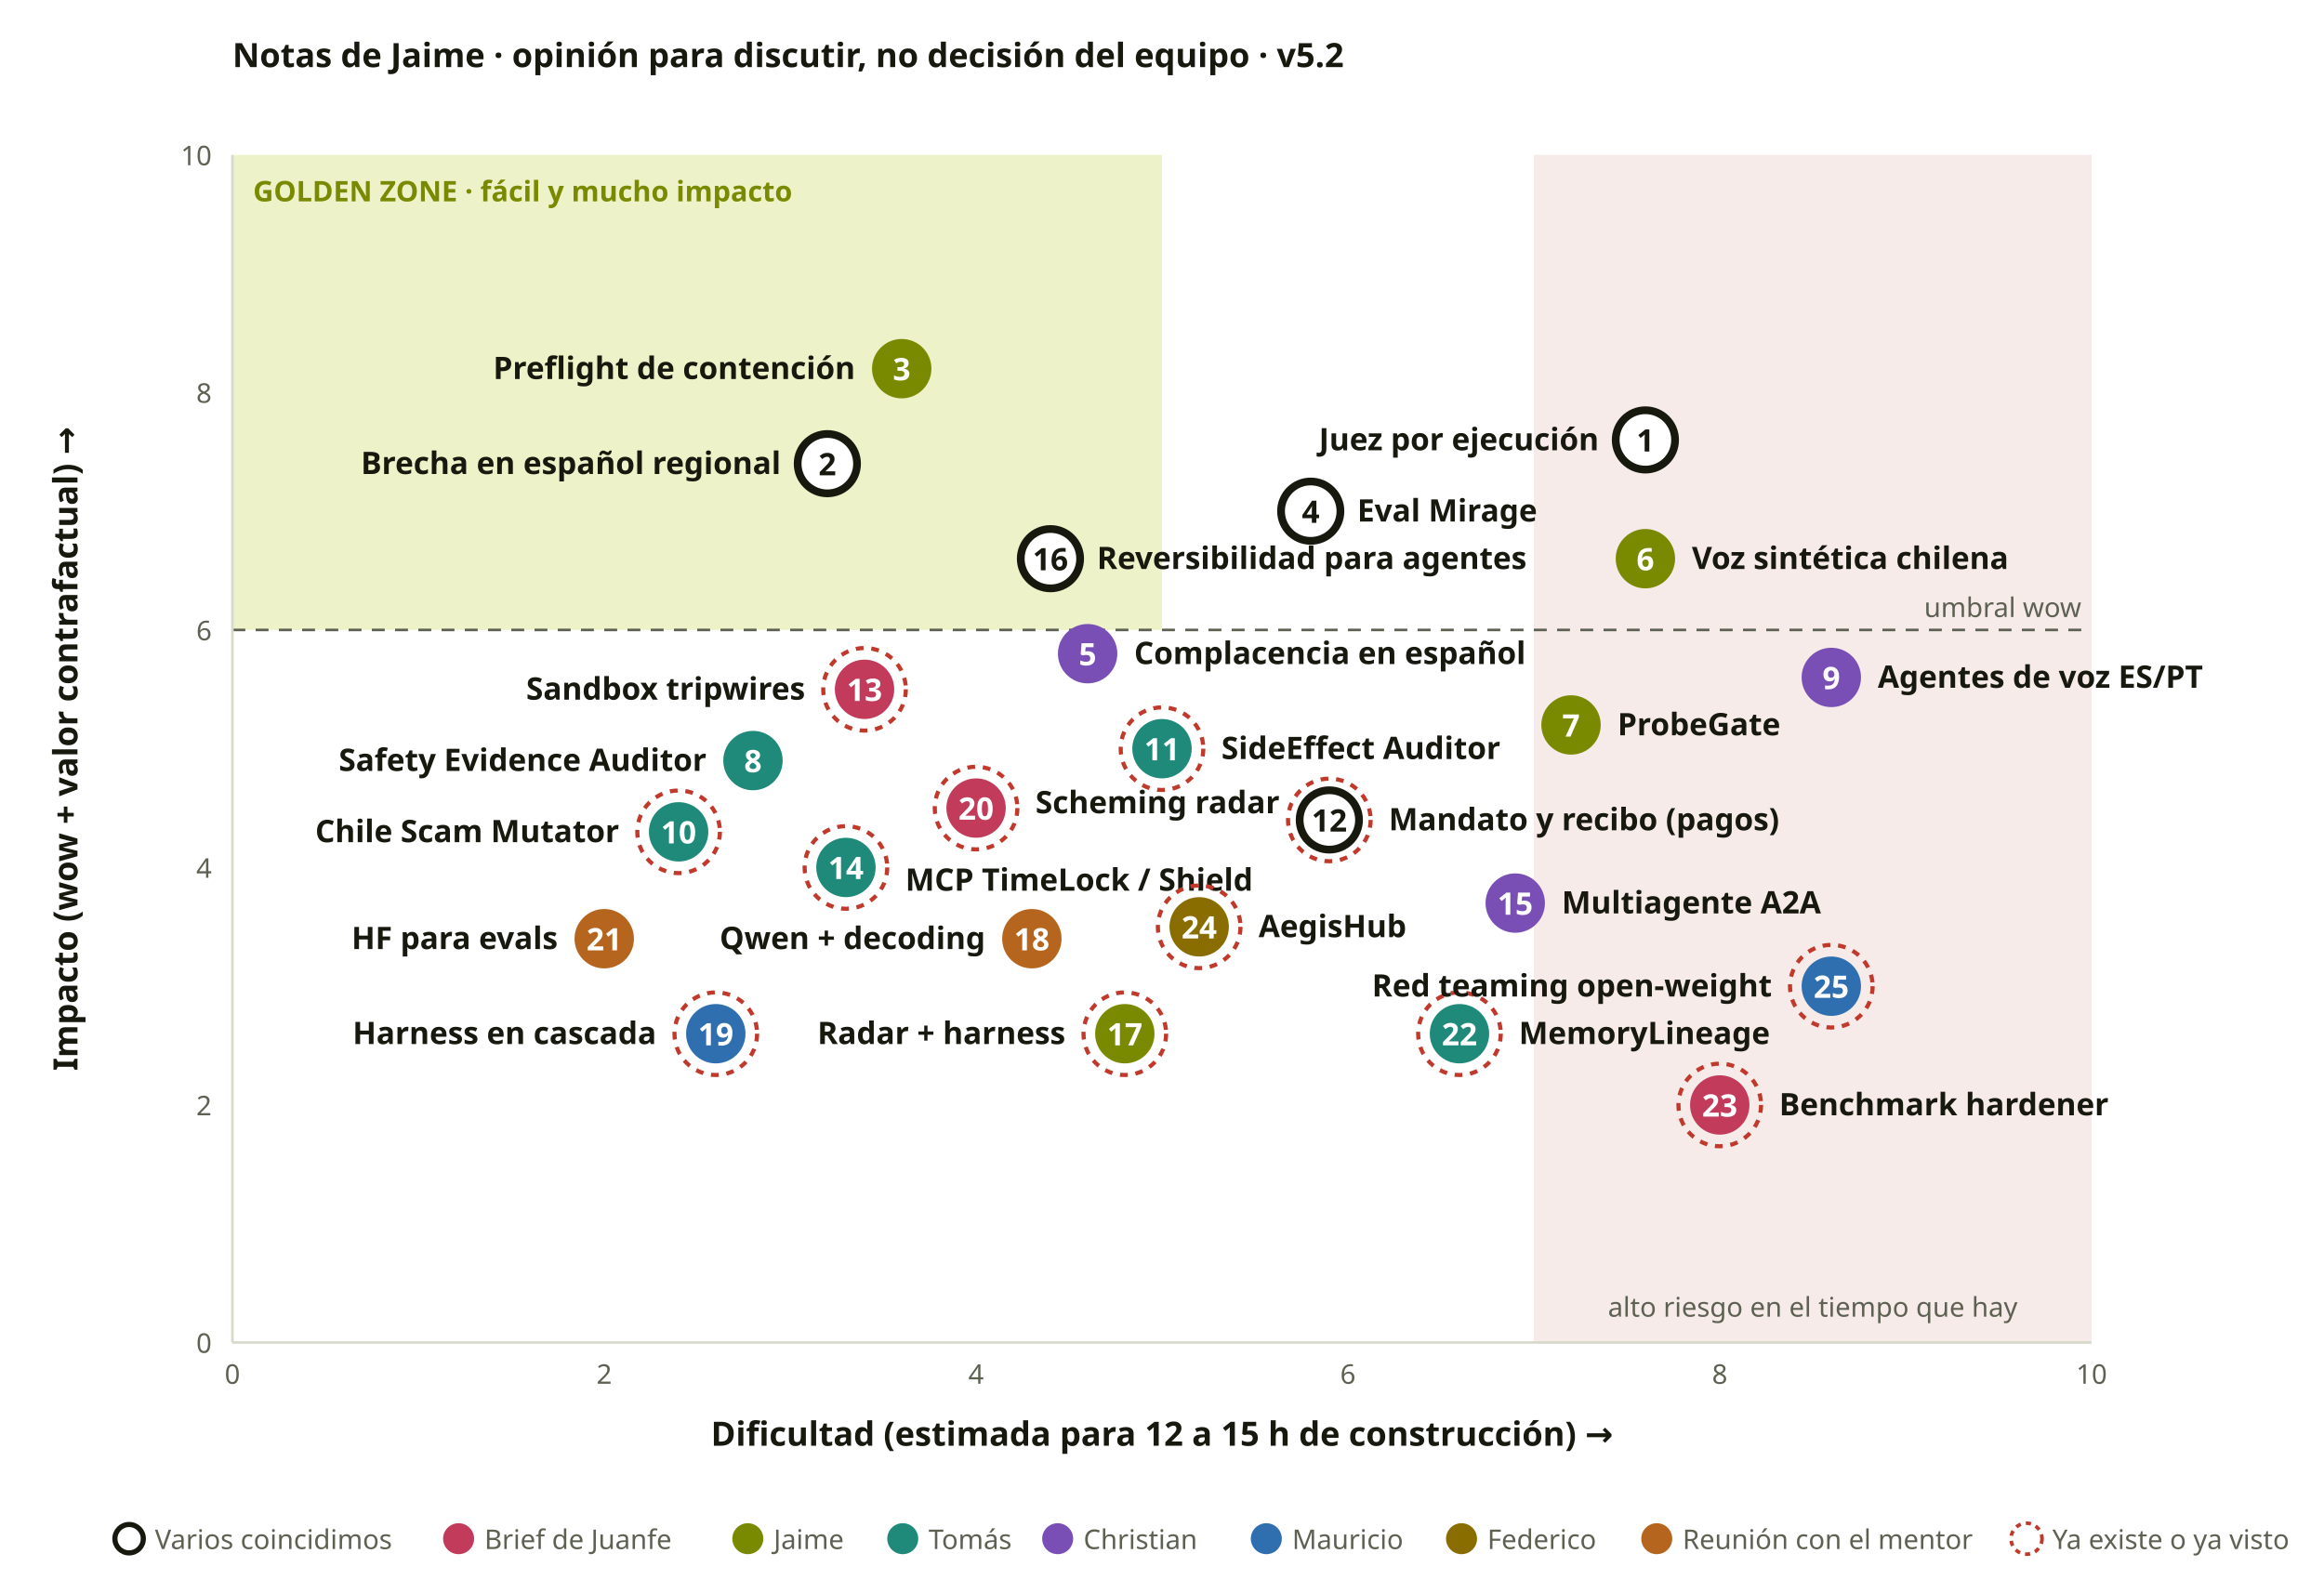
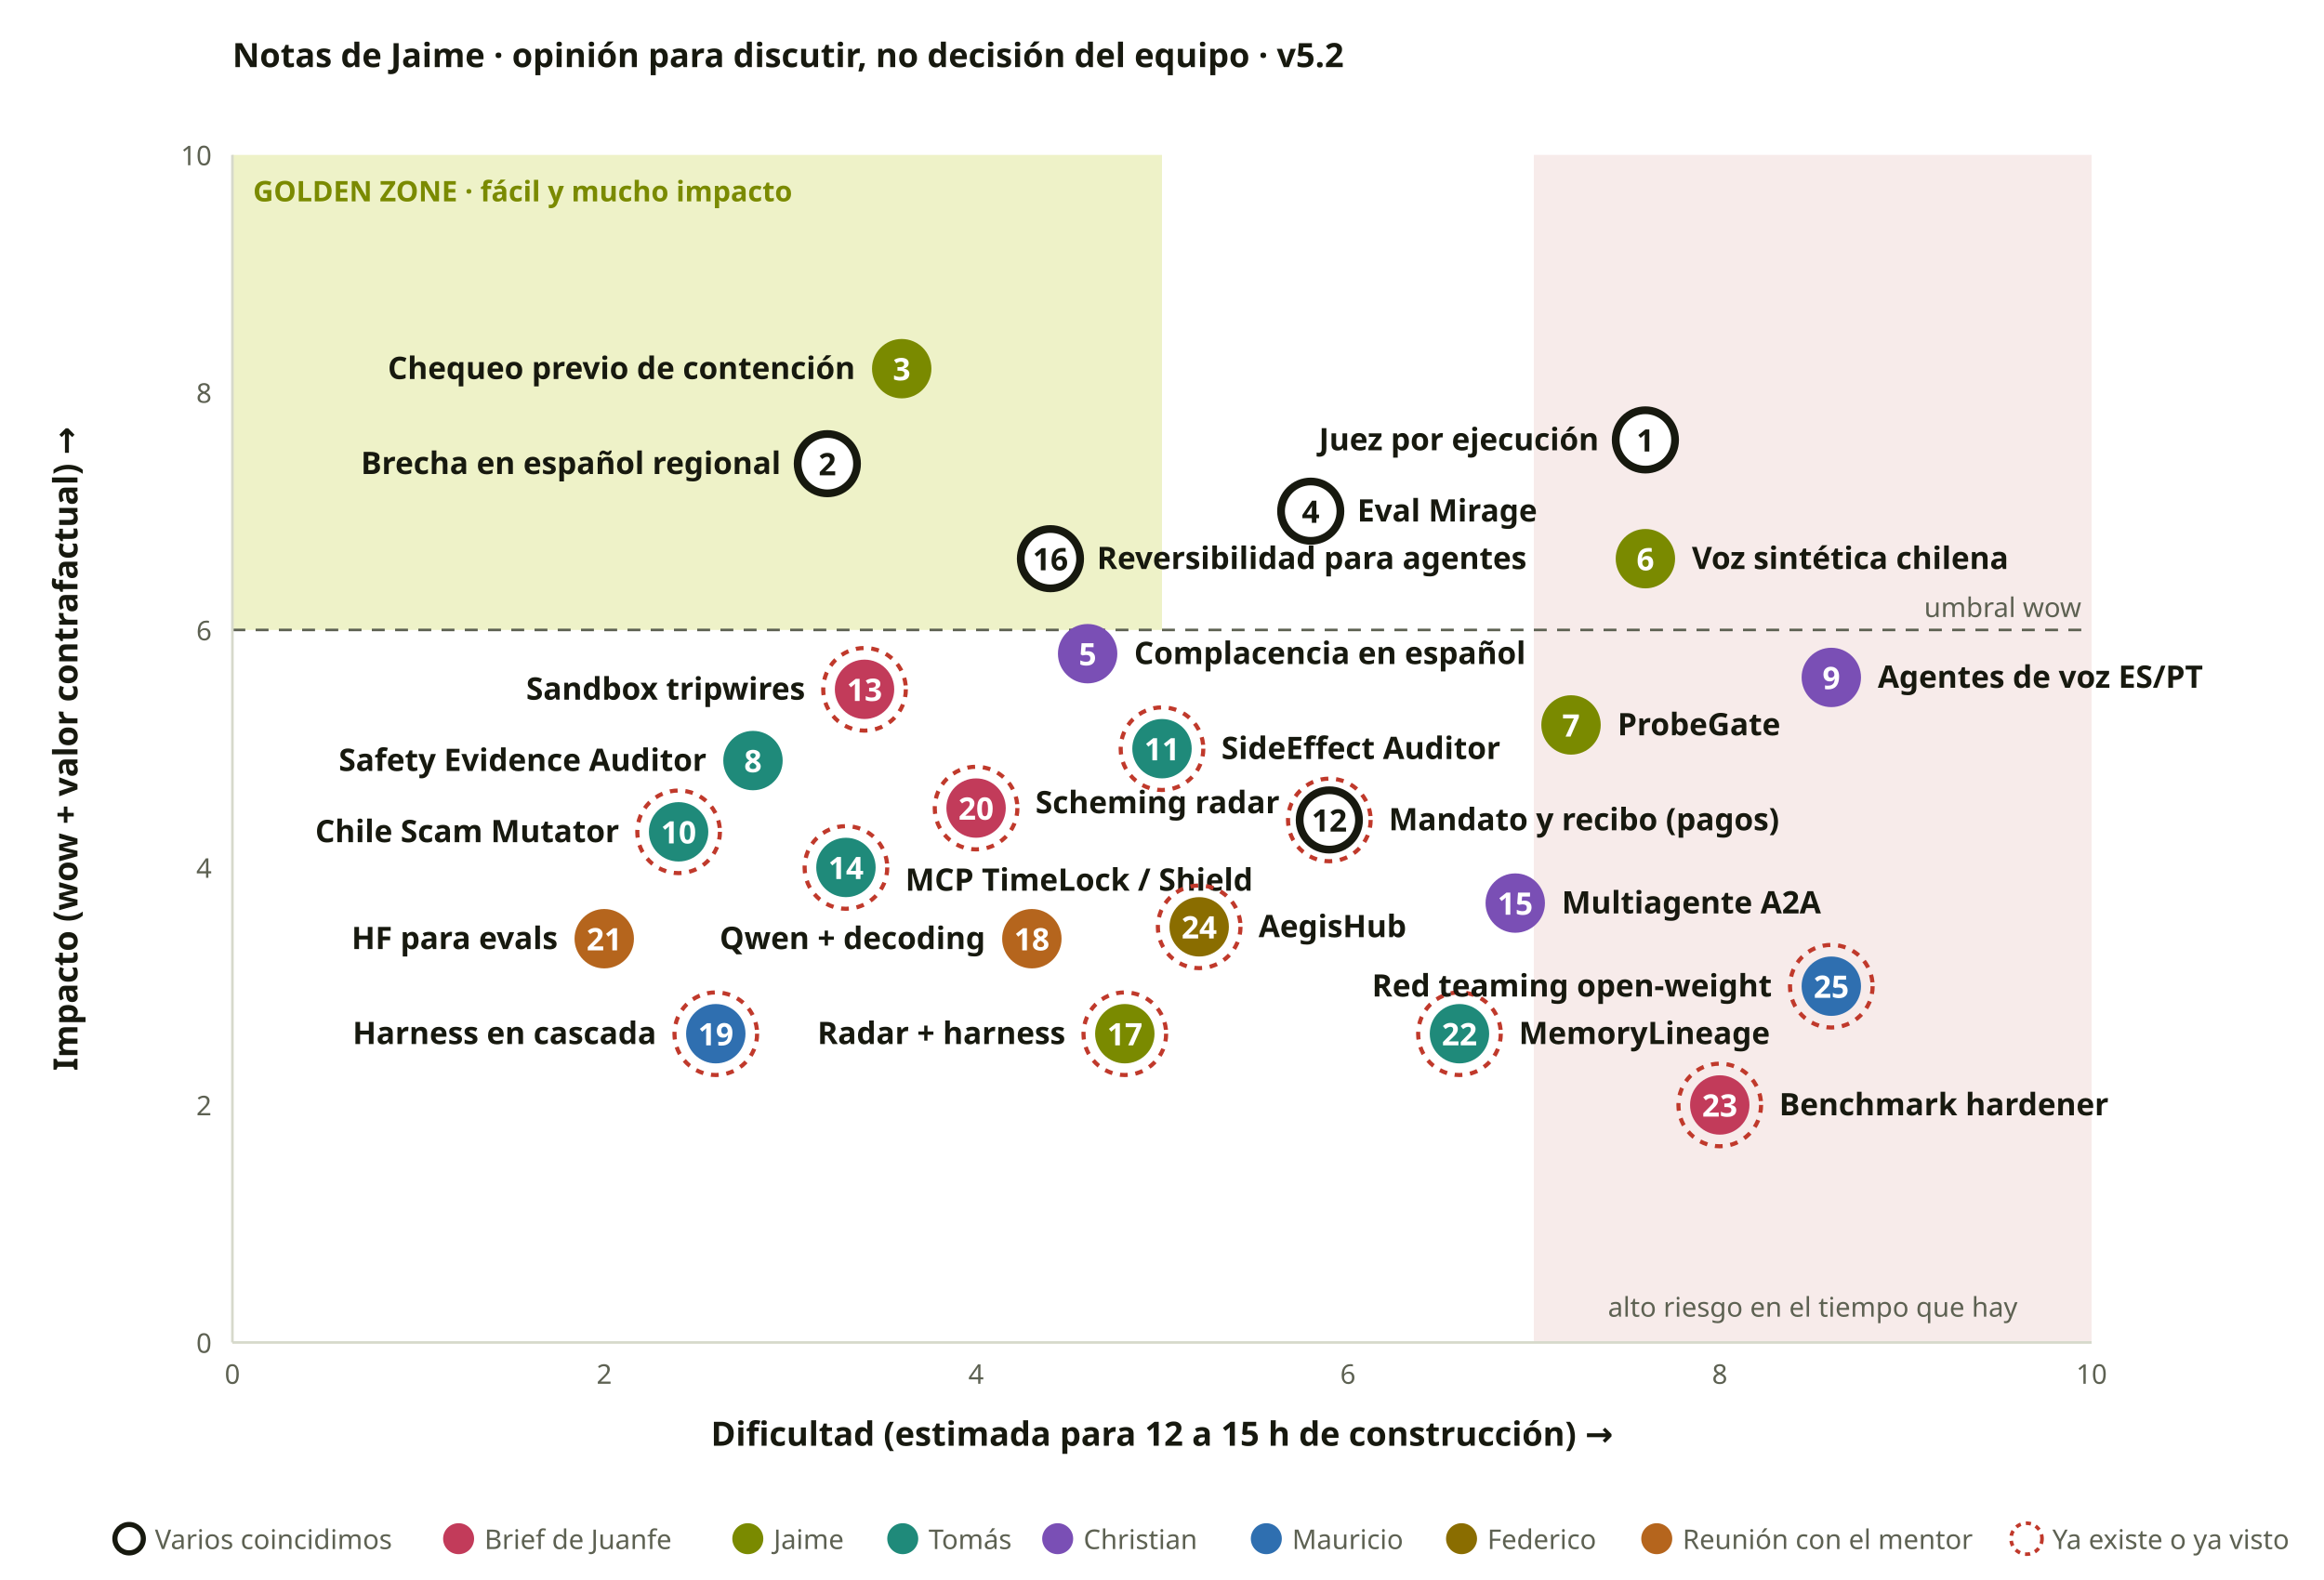
<svg xmlns="http://www.w3.org/2000/svg" width="900" height="612" viewBox="0 0 900 612" font-family="sans-serif">
  <rect width="900" height="612" fill="#ffffff" />
  <text x="90" y="26" fill="#17190f" font-size="13" font-weight="700">Notas de Jaime · opinión para discutir, no decisión del equipo · v5.2</text>
  <rect x="90" y="60" width="360" height="184" fill="#eef2c8" />
  <text x="98" y="78" fill="#7a8a00" font-size="11" font-weight="700">GOLDEN ZONE · fácil y mucho impacto</text>
  <rect x="594" y="60" width="216" height="460" fill="#f3e3e1" opacity=".7" />
  <text x="702.0" y="510" text-anchor="middle" fill="#5d6152" font-size="10.5">alto riesgo en el tiempo que hay</text>
  <line x1="90" y1="244" x2="810" y2="244" stroke="#5d6152" stroke-dasharray="5 4" />
  <text x="806" y="239" text-anchor="end" fill="#5d6152" font-size="10.5">umbral wow</text>
  <line x1="90" y1="520" x2="810" y2="520" stroke="#d6d9cb" />
  <line x1="90" y1="60" x2="90" y2="520" stroke="#d6d9cb" />
  <text x="90" y="536" text-anchor="middle" fill="#5d6152" font-size="10.5">0</text>
  <text x="82" y="524" text-anchor="end" fill="#5d6152" font-size="10.5">0</text>
  <text x="234" y="536" text-anchor="middle" fill="#5d6152" font-size="10.5">2</text>
  <text x="82" y="432" text-anchor="end" fill="#5d6152" font-size="10.5">2</text>
  <text x="378" y="536" text-anchor="middle" fill="#5d6152" font-size="10.5">4</text>
  <text x="82" y="340" text-anchor="end" fill="#5d6152" font-size="10.5">4</text>
  <text x="522" y="536" text-anchor="middle" fill="#5d6152" font-size="10.5">6</text>
  <text x="82" y="248" text-anchor="end" fill="#5d6152" font-size="10.5">6</text>
  <text x="666" y="536" text-anchor="middle" fill="#5d6152" font-size="10.5">8</text>
  <text x="82" y="156" text-anchor="end" fill="#5d6152" font-size="10.5">8</text>
  <text x="810" y="536" text-anchor="middle" fill="#5d6152" font-size="10.5">10</text>
  <text x="82" y="64" text-anchor="end" fill="#5d6152" font-size="10.5">10</text>
  <text x="450.0" y="560" text-anchor="middle" fill="#17190f" font-size="13" font-weight="700">Dificultad (estimada para 12 a 15 h de construcción) →</text>
  <text x="30" y="290.0" text-anchor="middle" fill="#17190f" font-size="13" font-weight="700" transform="rotate(-90 30 290.0)">Impacto (wow + valor contrafactual) →</text>
  <g font-size="12" font-weight="700">
    <circle cx="637.2" cy="170.4" r="11.5" fill="#ffffff" stroke="#17190f" stroke-width="3" />
    <text x="637.2" y="174.9" text-anchor="middle" fill="#17190f">1</text>
    <text x="619.2" y="174.4" text-anchor="end" fill="#17190f">Juez por ejecución</text>
    <circle cx="320.4" cy="179.6" r="11.5" fill="#ffffff" stroke="#17190f" stroke-width="3" />
    <text x="320.4" y="184.1" text-anchor="middle" fill="#17190f">2</text>
    <text x="302.4" y="183.6" text-anchor="end" fill="#17190f">Brecha en español regional</text>
    <circle cx="349.2" cy="142.8" r="11.5" fill="#7a8a00" />
    <text x="349.2" y="147.3" text-anchor="middle" fill="#ffffff">3</text>
-     <text x="331.2" y="146.8" text-anchor="end" fill="#17190f">Preflight de contención</text>
+     <text x="331.2" y="146.8" text-anchor="end" fill="#17190f">Chequeo previo de contención</text>
    <circle cx="507.6" cy="198.0" r="11.5" fill="#ffffff" stroke="#17190f" stroke-width="3" />
    <text x="507.6" y="202.5" text-anchor="middle" fill="#17190f">4</text>
    <text x="525.6" y="202.0" fill="#17190f">Eval Mirage</text>
    <circle cx="421.2" cy="253.2" r="11.5" fill="#7a4fb5" />
    <text x="421.2" y="257.7" text-anchor="middle" fill="#ffffff">5</text>
    <text x="439.2" y="257.2" fill="#17190f">Complacencia en español</text>
    <circle cx="637.2" cy="216.4" r="11.5" fill="#7a8a00" />
    <text x="637.2" y="220.9" text-anchor="middle" fill="#ffffff">6</text>
    <text x="655.2" y="220.4" fill="#17190f">Voz sintética chilena</text>
    <circle cx="608.4" cy="280.8" r="11.5" fill="#7a8a00" />
    <text x="608.4" y="285.3" text-anchor="middle" fill="#ffffff">7</text>
    <text x="626.4" y="284.8" fill="#17190f">ProbeGate</text>
    <circle cx="291.6" cy="294.6" r="11.5" fill="#1f8a7a" />
    <text x="291.6" y="299.1" text-anchor="middle" fill="#ffffff">8</text>
    <text x="273.6" y="298.6" text-anchor="end" fill="#17190f">Safety Evidence Auditor</text>
    <circle cx="709.2" cy="262.4" r="11.5" fill="#7a4fb5" />
    <text x="709.2" y="266.9" text-anchor="middle" fill="#ffffff">9</text>
    <text x="727.2" y="266.4" fill="#17190f">Agentes de voz ES/PT</text>
    <circle cx="262.8" cy="322.2" r="16" fill="none" stroke="#c0392b" stroke-width="1.6" stroke-dasharray="3 3" />
    <circle cx="262.8" cy="322.2" r="11.5" fill="#1f8a7a" />
    <text x="262.8" y="326.7" text-anchor="middle" fill="#ffffff">10</text>
    <text x="239.8" y="326.2" text-anchor="end" fill="#17190f">Chile Scam Mutator</text>
    <circle cx="450.0" cy="290.0" r="16" fill="none" stroke="#c0392b" stroke-width="1.6" stroke-dasharray="3 3" />
    <circle cx="450.0" cy="290.0" r="11.5" fill="#1f8a7a" />
    <text x="450.0" y="294.5" text-anchor="middle" fill="#ffffff">11</text>
    <text x="473.0" y="294.0" fill="#17190f">SideEffect Auditor</text>
    <circle cx="514.8" cy="317.6" r="16" fill="none" stroke="#c0392b" stroke-width="1.6" stroke-dasharray="3 3" />
    <circle cx="514.8" cy="317.6" r="11.5" fill="#ffffff" stroke="#17190f" stroke-width="3" />
    <text x="514.8" y="322.1" text-anchor="middle" fill="#17190f">12</text>
    <text x="537.8" y="321.6" fill="#17190f">Mandato y recibo (pagos)</text>
    <circle cx="334.8" cy="267.0" r="16" fill="none" stroke="#c0392b" stroke-width="1.6" stroke-dasharray="3 3" />
    <circle cx="334.8" cy="267.0" r="11.5" fill="#c23b5a" />
    <text x="334.8" y="271.5" text-anchor="middle" fill="#ffffff">13</text>
    <text x="311.8" y="271.0" text-anchor="end" fill="#17190f">Sandbox tripwires</text>
    <circle cx="327.6" cy="336.0" r="16" fill="none" stroke="#c0392b" stroke-width="1.6" stroke-dasharray="3 3" />
    <circle cx="327.6" cy="336.0" r="11.5" fill="#1f8a7a" />
    <text x="327.6" y="340.5" text-anchor="middle" fill="#ffffff">14</text>
    <text x="350.6" y="345.0" fill="#17190f">MCP TimeLock / Shield</text>
    <circle cx="586.8" cy="349.8" r="11.5" fill="#7a4fb5" />
    <text x="586.8" y="354.3" text-anchor="middle" fill="#ffffff">15</text>
    <text x="604.8" y="353.8" fill="#17190f">Multiagente A2A</text>
    <circle cx="406.8" cy="216.4" r="11.5" fill="#ffffff" stroke="#17190f" stroke-width="3" />
    <text x="406.8" y="220.9" text-anchor="middle" fill="#17190f">16</text>
    <text x="424.8" y="220.4" fill="#17190f">Reversibilidad para agentes</text>
    <circle cx="435.6" cy="400.4" r="16" fill="none" stroke="#c0392b" stroke-width="1.6" stroke-dasharray="3 3" />
    <circle cx="435.6" cy="400.4" r="11.5" fill="#7a8a00" />
    <text x="435.6" y="404.9" text-anchor="middle" fill="#ffffff">17</text>
    <text x="412.6" y="404.4" text-anchor="end" fill="#17190f">Radar + harness</text>
    <circle cx="399.6" cy="363.6" r="11.5" fill="#b5651d" />
    <text x="399.6" y="368.1" text-anchor="middle" fill="#ffffff">18</text>
    <text x="381.6" y="367.6" text-anchor="end" fill="#17190f">Qwen + decoding</text>
    <circle cx="277.2" cy="400.4" r="16" fill="none" stroke="#c0392b" stroke-width="1.6" stroke-dasharray="3 3" />
    <circle cx="277.2" cy="400.4" r="11.5" fill="#2f6fb0" />
    <text x="277.2" y="404.9" text-anchor="middle" fill="#ffffff">19</text>
    <text x="254.2" y="404.4" text-anchor="end" fill="#17190f">Harness en cascada</text>
    <circle cx="378.0" cy="313.0" r="16" fill="none" stroke="#c0392b" stroke-width="1.6" stroke-dasharray="3 3" />
    <circle cx="378.0" cy="313.0" r="11.5" fill="#c23b5a" />
    <text x="378.0" y="317.5" text-anchor="middle" fill="#ffffff">20</text>
    <text x="401.0" y="315.0" fill="#17190f">Scheming radar</text>
    <circle cx="234.0" cy="363.6" r="11.5" fill="#b5651d" />
    <text x="234.0" y="368.1" text-anchor="middle" fill="#ffffff">21</text>
    <text x="216.0" y="367.6" text-anchor="end" fill="#17190f">HF para evals</text>
    <circle cx="565.2" cy="400.4" r="16" fill="none" stroke="#c0392b" stroke-width="1.6" stroke-dasharray="3 3" />
    <circle cx="565.2" cy="400.4" r="11.5" fill="#1f8a7a" />
    <text x="565.2" y="404.9" text-anchor="middle" fill="#ffffff">22</text>
    <text x="588.2" y="404.4" fill="#17190f">MemoryLineage</text>
    <circle cx="666.0" cy="428.0" r="16" fill="none" stroke="#c0392b" stroke-width="1.6" stroke-dasharray="3 3" />
    <circle cx="666.0" cy="428.0" r="11.5" fill="#c23b5a" />
    <text x="666.0" y="432.5" text-anchor="middle" fill="#ffffff">23</text>
    <text x="689.0" y="432.0" fill="#17190f">Benchmark hardener</text>
    <circle cx="464.4" cy="359.0" r="16" fill="none" stroke="#c0392b" stroke-width="1.6" stroke-dasharray="3 3" />
    <circle cx="464.4" cy="359.0" r="11.5" fill="#8a6d00" />
    <text x="464.4" y="363.5" text-anchor="middle" fill="#ffffff">24</text>
    <text x="487.4" y="363.0" fill="#17190f">AegisHub</text>
    <circle cx="709.2" cy="382.0" r="16" fill="none" stroke="#c0392b" stroke-width="1.6" stroke-dasharray="3 3" />
    <circle cx="709.2" cy="382.0" r="11.5" fill="#2f6fb0" />
    <text x="709.2" y="386.5" text-anchor="middle" fill="#ffffff">25</text>
    <text x="686.2" y="386.0" text-anchor="end" fill="#17190f">Red teaming open-weight</text>
  </g>
  <circle cx="50" cy="596" r="5.5" fill="#ffffff" stroke="#17190f" stroke-width="2" />
  <text x="60" y="600" fill="#5d6152" font-size="10.5">Varios coincidimos</text>
  <circle cx="177.6" cy="596" r="6" fill="#c23b5a" />
  <text x="187.6" y="600" fill="#5d6152" font-size="10.5">Brief de Juanfe</text>
  <circle cx="289.6" cy="596" r="6" fill="#7a8a00" />
  <text x="299.6" y="600" fill="#5d6152" font-size="10.5">Jaime</text>
  <circle cx="349.6" cy="596" r="6" fill="#1f8a7a" />
  <text x="359.6" y="600" fill="#5d6152" font-size="10.5">Tomás</text>
  <circle cx="409.6" cy="596" r="6" fill="#7a4fb5" />
  <text x="419.6" y="600" fill="#5d6152" font-size="10.5">Christian</text>
  <circle cx="490.4" cy="596" r="6" fill="#2f6fb0" />
  <text x="500.4" y="600" fill="#5d6152" font-size="10.5">Mauricio</text>
  <circle cx="566.0" cy="596" r="6" fill="#8a6d00" />
  <text x="576.0" y="600" fill="#5d6152" font-size="10.5">Federico</text>
  <circle cx="641.6" cy="596" r="6" fill="#b5651d" />
  <text x="651.6" y="600" fill="#5d6152" font-size="10.5">Reunión con el mentor</text>
  <circle cx="784.8" cy="596" r="6" fill="none" stroke="#c0392b" stroke-width="1.4" stroke-dasharray="2 2" />
  <text x="794.8" y="600" fill="#5d6152" font-size="10.5">Ya existe o ya visto</text>
</svg>
